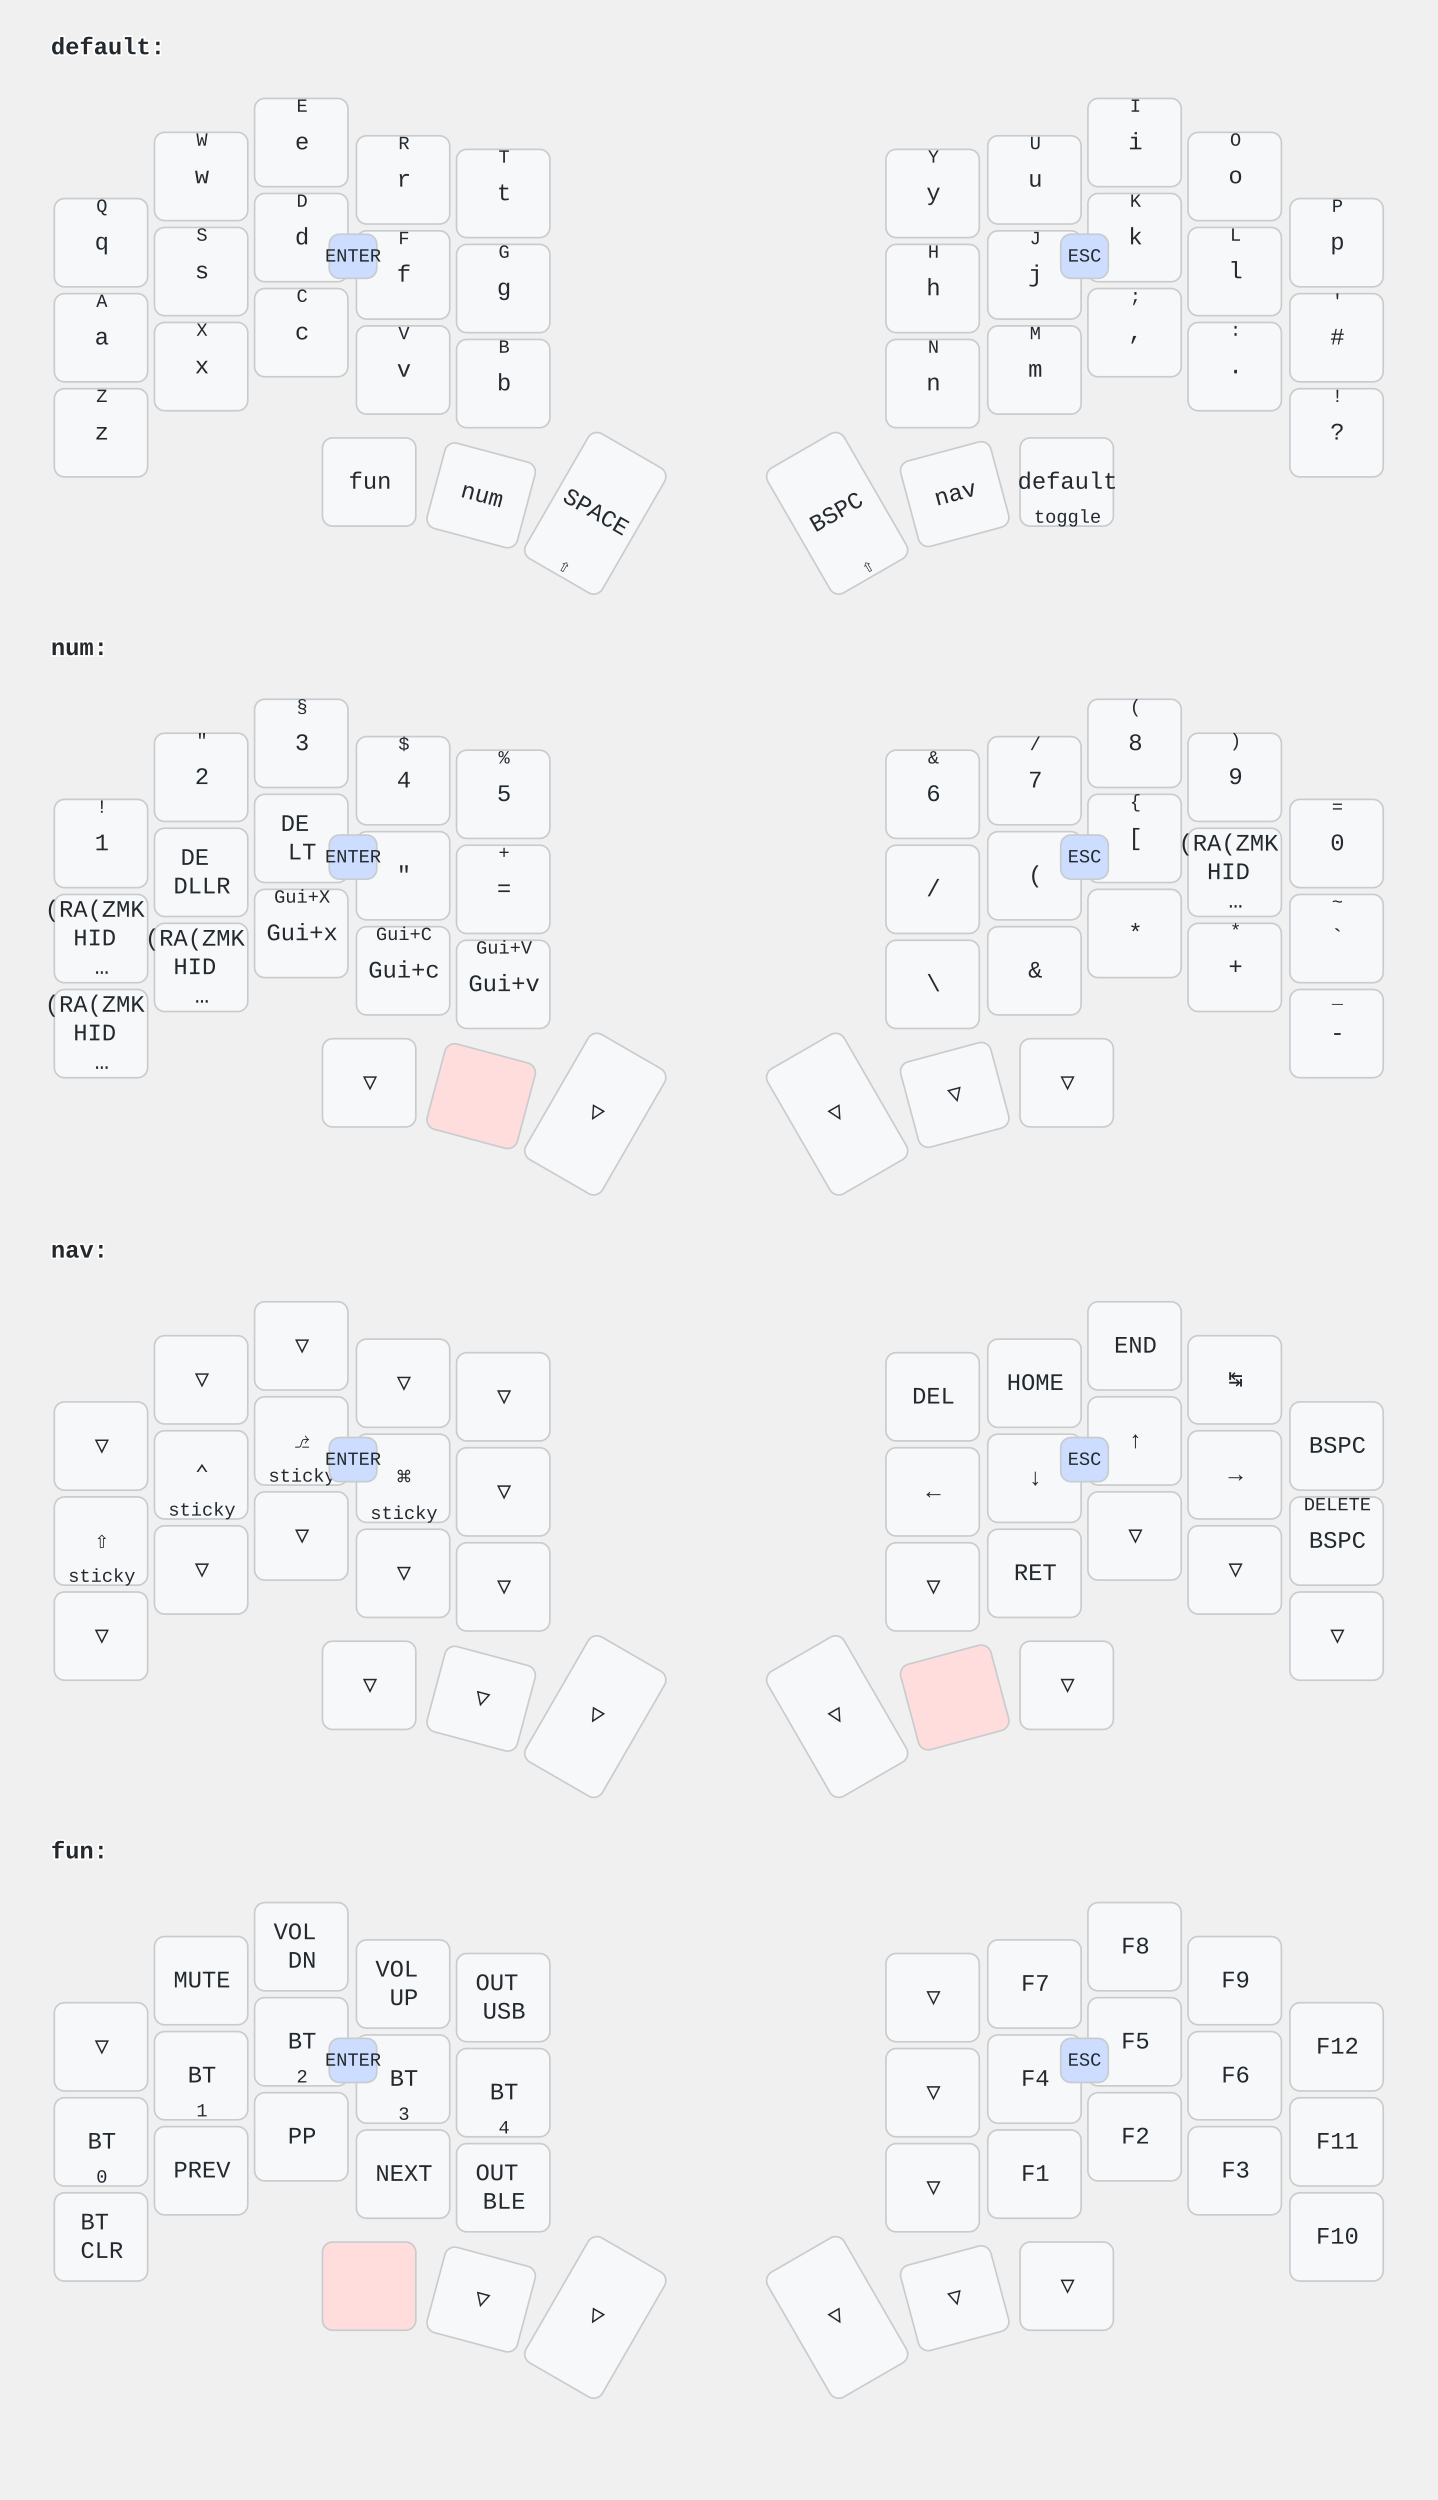
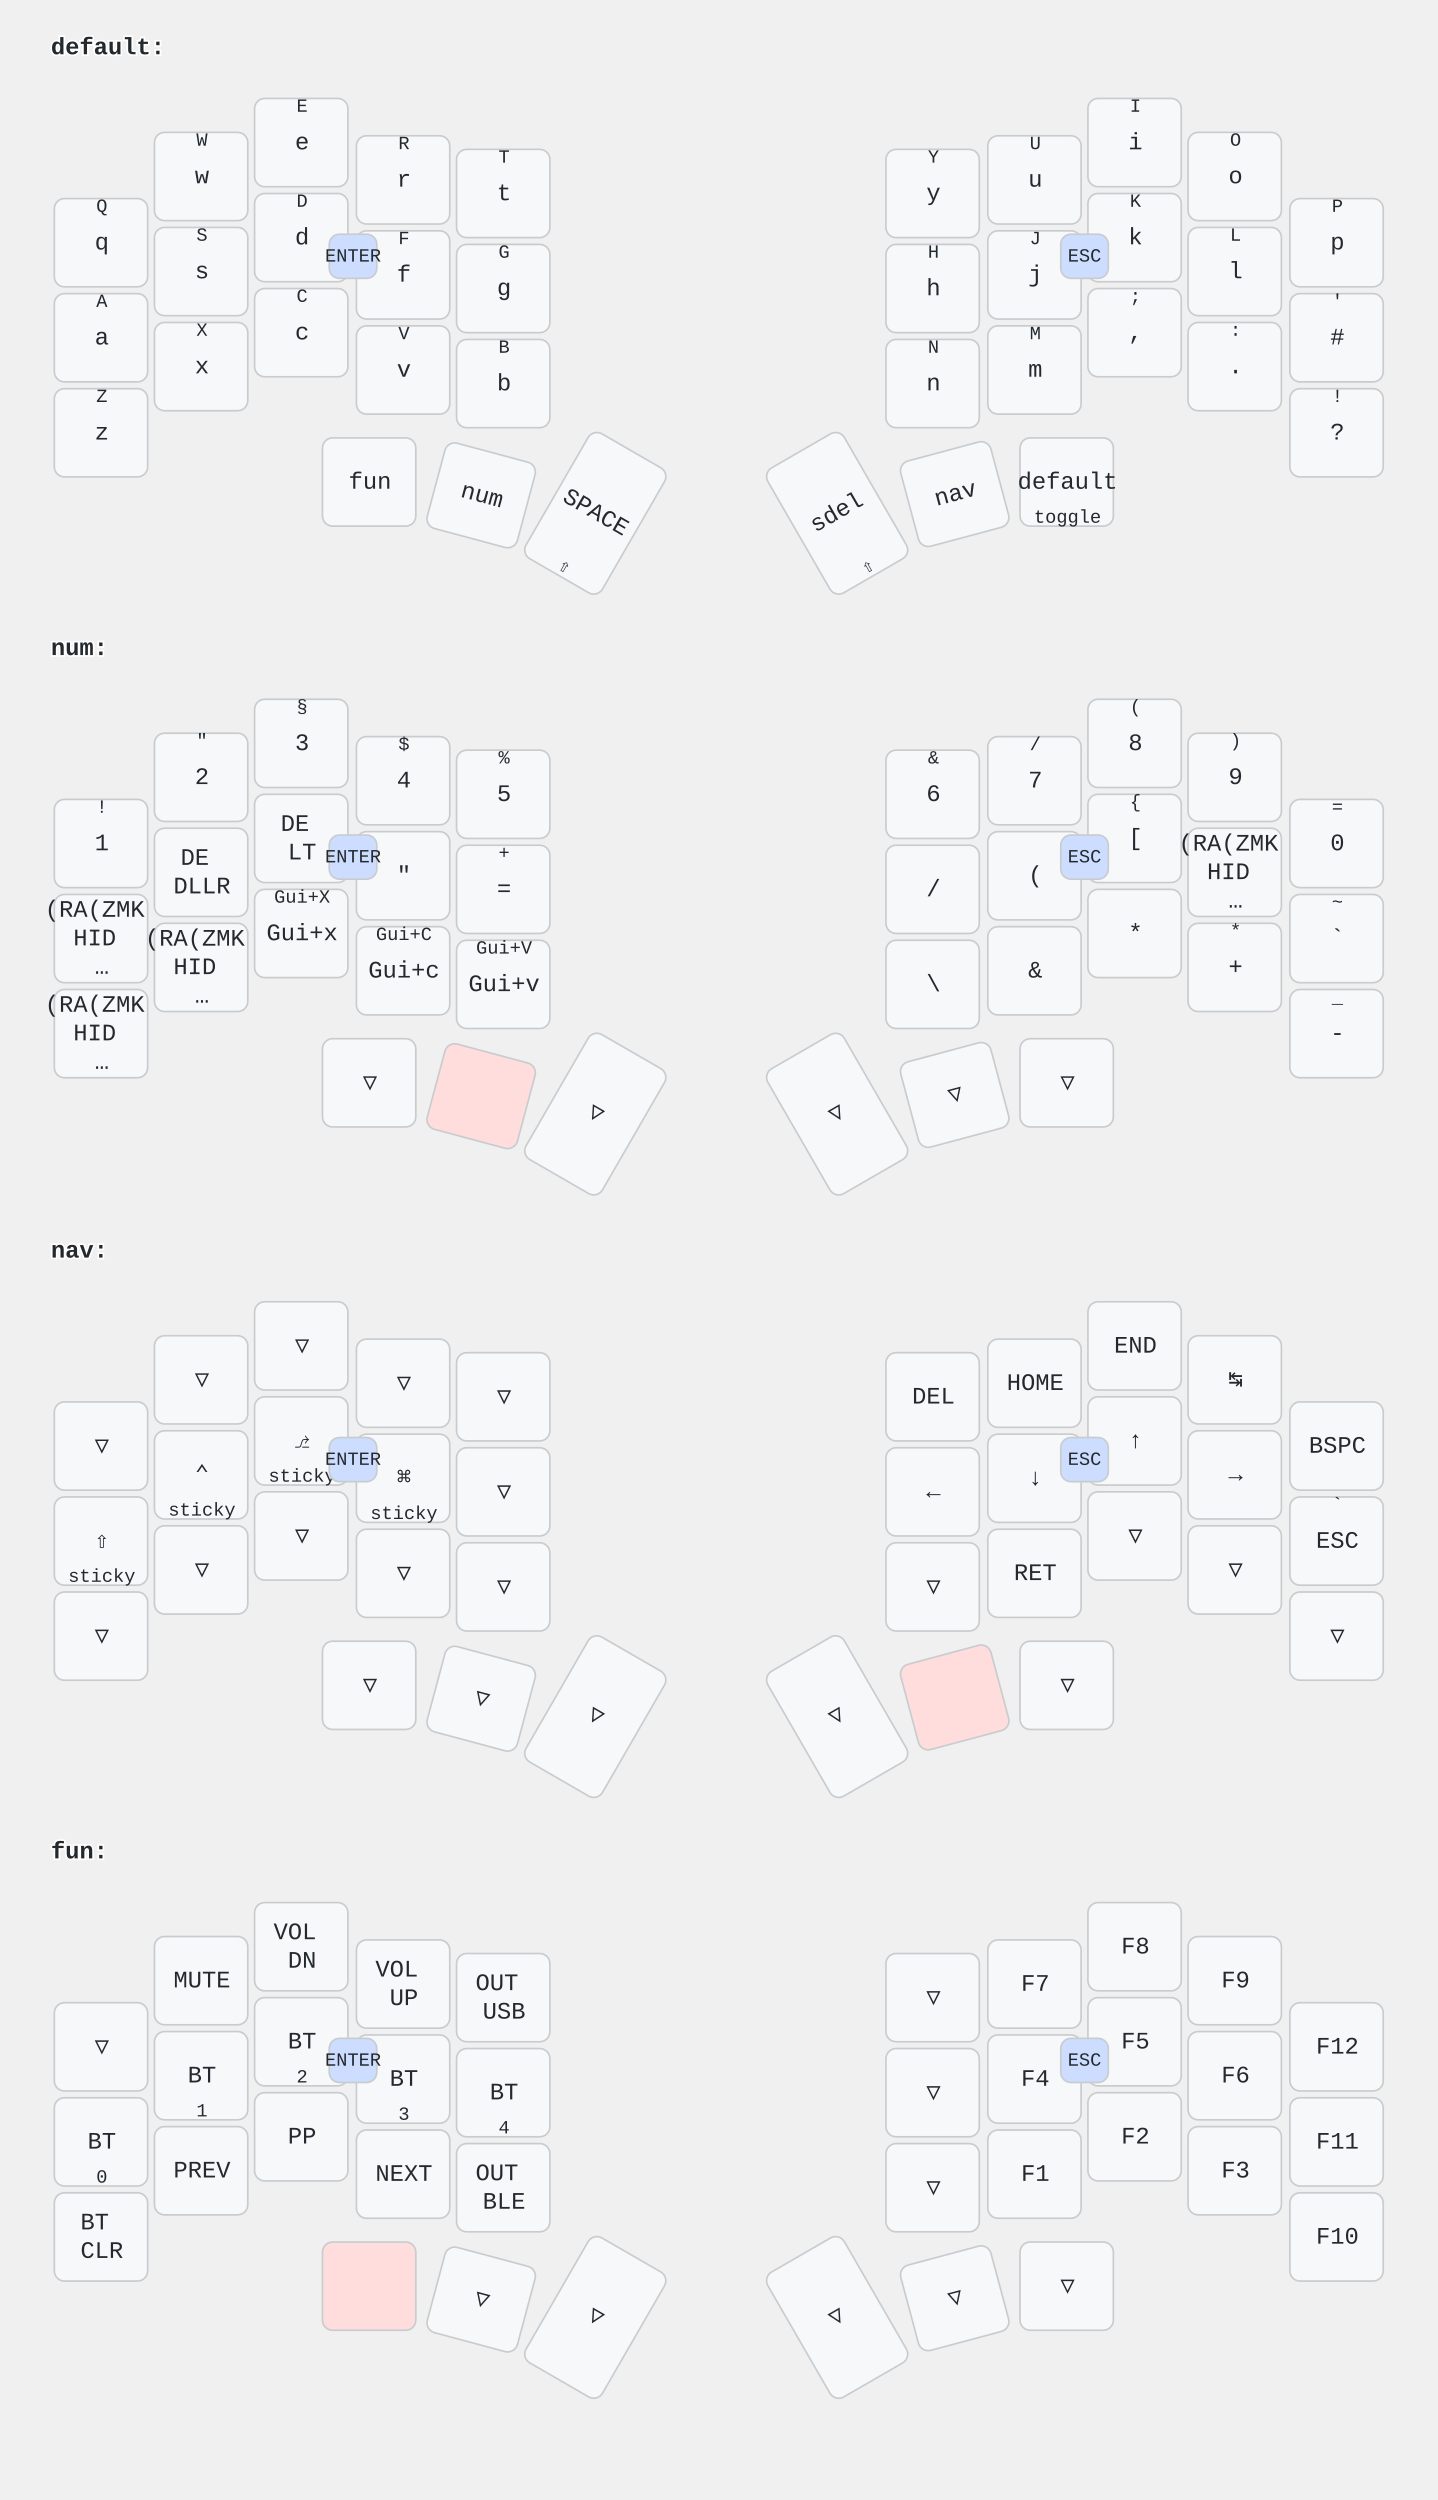
<svg xmlns="http://www.w3.org/2000/svg" width="847" height="1473" viewBox="0 0 847 1473" class="keymap">
  <style>/* font and background color specifications */
svg {
    font-family: SFMono-Regular,Consolas,Liberation Mono,Menlo,monospace;
    font-size: 14px;
    font-kerning: normal;
    text-rendering: optimizeLegibility;
    fill: #24292e;
}

/* default key styling */
rect {
    fill: #f6f8fa;
    stroke: #c9cccf;
    stroke-width: 1;
}

/* color accent for combo boxes */
rect.combo {
    fill: #cdf;
}

/* color accent for held keys */
rect.held, rect.combo.held {
    fill: #fdd;
}

/* color accent for ghost (optional) keys */
rect.ghost, rect.combo.ghost {
    fill: #ddd;
}

text {
    text-anchor: middle;
    dominant-baseline: middle;
}

/* styling for layer labels */
text.label {
    font-weight: bold;
    text-anchor: start;
    stroke: white;
    stroke-width: 2;
    paint-order: stroke;
}

/* styling for combo tap, and key hold/shifted label text */
text.combo, text.hold, text.shifted {
    font-size: 11px;
}

text.hold {
    text-anchor: middle;
    dominant-baseline: auto;
}

text.shifted {
    text-anchor: middle;
    dominant-baseline: hanging;
}

/* styling for hold/shifted label text in combo box */
text.combo.hold, text.combo.shifted {
    font-size: 8px;
}

/* styling for combo dendrons */
path {
    stroke-width: 1;
    stroke: gray;
    fill: none;
}
</style>
  <g transform="translate(30, 0)" class="layer-default">
    <text x="0" y="28" class="label" id="default">default:</text>
    <g transform="translate(0, 56)">
      <g transform="translate(30, 87)" class="key keypos-0">
        <rect rx="6" ry="6" x="-28" y="-26" width="55" height="52" class="key" />
        <text x="0" y="0" class="key tap">q</text>
        <text x="0" y="-24" class="key shifted">Q</text>
      </g>
      <g transform="translate(89, 48)" class="key keypos-1">
        <rect rx="6" ry="6" x="-28" y="-26" width="55" height="52" class="key" />
        <text x="0" y="0" class="key tap">w</text>
        <text x="0" y="-24" class="key shifted">W</text>
      </g>
      <g transform="translate(148, 28)" class="key keypos-2">
        <rect rx="6" ry="6" x="-28" y="-26" width="55" height="52" class="key" />
        <text x="0" y="0" class="key tap">e</text>
        <text x="0" y="-24" class="key shifted">E</text>
      </g>
      <g transform="translate(208, 50)" class="key keypos-3">
        <rect rx="6" ry="6" x="-28" y="-26" width="55" height="52" class="key" />
        <text x="0" y="0" class="key tap">r</text>
        <text x="0" y="-24" class="key shifted">R</text>
      </g>
      <g transform="translate(267, 58)" class="key keypos-4">
        <rect rx="6" ry="6" x="-28" y="-26" width="55" height="52" class="key" />
        <text x="0" y="0" class="key tap">t</text>
        <text x="0" y="-24" class="key shifted">T</text>
      </g>
      <g transform="translate(520, 58)" class="key keypos-5">
        <rect rx="6" ry="6" x="-28" y="-26" width="55" height="52" class="key" />
        <text x="0" y="0" class="key tap">y</text>
        <text x="0" y="-24" class="key shifted">Y</text>
      </g>
      <g transform="translate(580, 50)" class="key keypos-6">
        <rect rx="6" ry="6" x="-28" y="-26" width="55" height="52" class="key" />
        <text x="0" y="0" class="key tap">u</text>
        <text x="0" y="-24" class="key shifted">U</text>
      </g>
      <g transform="translate(639, 28)" class="key keypos-7">
        <rect rx="6" ry="6" x="-28" y="-26" width="55" height="52" class="key" />
        <text x="0" y="0" class="key tap">i</text>
        <text x="0" y="-24" class="key shifted">I</text>
      </g>
      <g transform="translate(698, 48)" class="key keypos-8">
        <rect rx="6" ry="6" x="-28" y="-26" width="55" height="52" class="key" />
        <text x="0" y="0" class="key tap">o</text>
        <text x="0" y="-24" class="key shifted">O</text>
      </g>
      <g transform="translate(758, 87)" class="key keypos-9">
        <rect rx="6" ry="6" x="-28" y="-26" width="55" height="52" class="key" />
        <text x="0" y="0" class="key tap">p</text>
        <text x="0" y="-24" class="key shifted">P</text>
      </g>
      <g transform="translate(30, 143)" class="key keypos-10">
        <rect rx="6" ry="6" x="-28" y="-26" width="55" height="52" class="key" />
        <text x="0" y="0" class="key tap">a</text>
        <text x="0" y="-24" class="key shifted">A</text>
      </g>
      <g transform="translate(89, 104)" class="key keypos-11">
        <rect rx="6" ry="6" x="-28" y="-26" width="55" height="52" class="key" />
        <text x="0" y="0" class="key tap">s</text>
        <text x="0" y="-24" class="key shifted">S</text>
      </g>
      <g transform="translate(148, 84)" class="key keypos-12">
        <rect rx="6" ry="6" x="-28" y="-26" width="55" height="52" class="key" />
        <text x="0" y="0" class="key tap">d</text>
        <text x="0" y="-24" class="key shifted">D</text>
      </g>
      <g transform="translate(208, 106)" class="key keypos-13">
        <rect rx="6" ry="6" x="-28" y="-26" width="55" height="52" class="key" />
        <text x="0" y="0" class="key tap">f</text>
        <text x="0" y="-24" class="key shifted">F</text>
      </g>
      <g transform="translate(267, 114)" class="key keypos-14">
        <rect rx="6" ry="6" x="-28" y="-26" width="55" height="52" class="key" />
        <text x="0" y="0" class="key tap">g</text>
        <text x="0" y="-24" class="key shifted">G</text>
      </g>
      <g transform="translate(520, 114)" class="key keypos-15">
        <rect rx="6" ry="6" x="-28" y="-26" width="55" height="52" class="key" />
        <text x="0" y="0" class="key tap">h</text>
        <text x="0" y="-24" class="key shifted">H</text>
      </g>
      <g transform="translate(580, 106)" class="key keypos-16">
        <rect rx="6" ry="6" x="-28" y="-26" width="55" height="52" class="key" />
        <text x="0" y="0" class="key tap">j</text>
        <text x="0" y="-24" class="key shifted">J</text>
      </g>
      <g transform="translate(639, 84)" class="key keypos-17">
        <rect rx="6" ry="6" x="-28" y="-26" width="55" height="52" class="key" />
        <text x="0" y="0" class="key tap">k</text>
        <text x="0" y="-24" class="key shifted">K</text>
      </g>
      <g transform="translate(698, 104)" class="key keypos-18">
        <rect rx="6" ry="6" x="-28" y="-26" width="55" height="52" class="key" />
        <text x="0" y="0" class="key tap">l</text>
        <text x="0" y="-24" class="key shifted">L</text>
      </g>
      <g transform="translate(758, 143)" class="key keypos-19">
        <rect rx="6" ry="6" x="-28" y="-26" width="55" height="52" class="key" />
        <text x="0" y="0" class="key tap">#</text>
        <text x="0" y="-24" class="key shifted">'</text>
      </g>
      <g transform="translate(30, 199)" class="key keypos-20">
        <rect rx="6" ry="6" x="-28" y="-26" width="55" height="52" class="key" />
        <text x="0" y="0" class="key tap">z</text>
        <text x="0" y="-24" class="key shifted">Z</text>
      </g>
      <g transform="translate(89, 160)" class="key keypos-21">
        <rect rx="6" ry="6" x="-28" y="-26" width="55" height="52" class="key" />
        <text x="0" y="0" class="key tap">x</text>
        <text x="0" y="-24" class="key shifted">X</text>
      </g>
      <g transform="translate(148, 140)" class="key keypos-22">
        <rect rx="6" ry="6" x="-28" y="-26" width="55" height="52" class="key" />
        <text x="0" y="0" class="key tap">c</text>
        <text x="0" y="-24" class="key shifted">C</text>
      </g>
      <g transform="translate(208, 162)" class="key keypos-23">
        <rect rx="6" ry="6" x="-28" y="-26" width="55" height="52" class="key" />
        <text x="0" y="0" class="key tap">v</text>
        <text x="0" y="-24" class="key shifted">V</text>
      </g>
      <g transform="translate(267, 170)" class="key keypos-24">
        <rect rx="6" ry="6" x="-28" y="-26" width="55" height="52" class="key" />
        <text x="0" y="0" class="key tap">b</text>
        <text x="0" y="-24" class="key shifted">B</text>
      </g>
      <g transform="translate(520, 170)" class="key keypos-25">
        <rect rx="6" ry="6" x="-28" y="-26" width="55" height="52" class="key" />
        <text x="0" y="0" class="key tap">n</text>
        <text x="0" y="-24" class="key shifted">N</text>
      </g>
      <g transform="translate(580, 162)" class="key keypos-26">
        <rect rx="6" ry="6" x="-28" y="-26" width="55" height="52" class="key" />
        <text x="0" y="0" class="key tap">m</text>
        <text x="0" y="-24" class="key shifted">M</text>
      </g>
      <g transform="translate(639, 140)" class="key keypos-27">
        <rect rx="6" ry="6" x="-28" y="-26" width="55" height="52" class="key" />
        <text x="0" y="0" class="key tap">,</text>
        <text x="0" y="-24" class="key shifted">;</text>
      </g>
      <g transform="translate(698, 160)" class="key keypos-28">
        <rect rx="6" ry="6" x="-28" y="-26" width="55" height="52" class="key" />
        <text x="0" y="0" class="key tap">.</text>
        <text x="0" y="-24" class="key shifted">:</text>
      </g>
      <g transform="translate(758, 199)" class="key keypos-29">
        <rect rx="6" ry="6" x="-28" y="-26" width="55" height="52" class="key" />
        <text x="0" y="0" class="key tap">?</text>
        <text x="0" y="-24" class="key shifted">!</text>
      </g>
      <g transform="translate(188, 228)" class="key keypos-30">
        <rect rx="6" ry="6" x="-28" y="-26" width="55" height="52" class="key" />
        <a href="#fun">
          <text x="0" y="0" class="key tap layer-activator">fun</text>
        </a>
      </g>
      <g transform="translate(254, 236) rotate(15.0)" class="key keypos-31">
        <rect rx="6" ry="6" x="-28" y="-26" width="55" height="52" class="key" />
        <a href="#num">
          <text x="0" y="0" class="key tap layer-activator">num</text>
        </a>
      </g>
      <g transform="translate(321, 246) rotate(30.0)" class="key keypos-32">
        <rect rx="6" ry="6" x="-26" y="-42" width="52" height="85" class="key" />
        <text x="0" y="0" class="key tap">SPACE</text>
        <text x="0" y="40" class="key hold">⇧</text>
      </g>
      <g transform="translate(463, 246) rotate(-30.0)" class="key keypos-33">
        <rect rx="6" ry="6" x="-26" y="-42" width="52" height="85" class="key" />
-         <text x="0" y="0" class="key tap">BSPC</text>
+         <text x="0" y="0" class="key tap">sdel</text>
        <text x="0" y="40" class="key hold">⇧</text>
      </g>
      <g transform="translate(533, 235) rotate(-15.0)" class="key keypos-34">
        <rect rx="6" ry="6" x="-28" y="-26" width="55" height="52" class="key" />
        <a href="#nav">
          <text x="0" y="0" class="key tap layer-activator">nav</text>
        </a>
      </g>
      <g transform="translate(599, 228)" class="key keypos-35">
        <rect rx="6" ry="6" x="-28" y="-26" width="55" height="52" class="key" />
        <a href="#default">
          <text x="0" y="0" class="key tap layer-activator">default</text>
        </a>
        <text x="0" y="24" class="key hold">toggle</text>
      </g>
      <g class="combo combopos-0">
        <rect rx="6" ry="6" x="595" y="82" width="28" height="26" class="combo" />
        <text x="609" y="95" class="combo tap">ESC</text>
      </g>
      <g class="combo combopos-1">
        <rect rx="6" ry="6" x="164" y="82" width="28" height="26" class="combo" />
        <text x="178" y="95" class="combo tap">ENTER</text>
      </g>
    </g>
  </g>
  <g transform="translate(30, 354)" class="layer-num">
    <text x="0" y="28" class="label" id="num">num:</text>
    <g transform="translate(0, 56)">
      <g transform="translate(30, 87)" class="key keypos-0">
        <rect rx="6" ry="6" x="-28" y="-26" width="55" height="52" class="key" />
        <text x="0" y="0" class="key tap">1</text>
        <text x="0" y="-24" class="key shifted">!</text>
      </g>
      <g transform="translate(89, 48)" class="key keypos-1">
        <rect rx="6" ry="6" x="-28" y="-26" width="55" height="52" class="key" />
        <text x="0" y="0" class="key tap">2</text>
        <text x="0" y="-24" class="key shifted">"</text>
      </g>
      <g transform="translate(148, 28)" class="key keypos-2">
        <rect rx="6" ry="6" x="-28" y="-26" width="55" height="52" class="key" />
        <text x="0" y="0" class="key tap">3</text>
        <text x="0" y="-24" class="key shifted">§</text>
      </g>
      <g transform="translate(208, 50)" class="key keypos-3">
        <rect rx="6" ry="6" x="-28" y="-26" width="55" height="52" class="key" />
        <text x="0" y="0" class="key tap">4</text>
        <text x="0" y="-24" class="key shifted">$</text>
      </g>
      <g transform="translate(267, 58)" class="key keypos-4">
        <rect rx="6" ry="6" x="-28" y="-26" width="55" height="52" class="key" />
        <text x="0" y="0" class="key tap">5</text>
        <text x="0" y="-24" class="key shifted">%</text>
      </g>
      <g transform="translate(520, 58)" class="key keypos-5">
        <rect rx="6" ry="6" x="-28" y="-26" width="55" height="52" class="key" />
        <text x="0" y="0" class="key tap">6</text>
        <text x="0" y="-24" class="key shifted">&amp;</text>
      </g>
      <g transform="translate(580, 50)" class="key keypos-6">
        <rect rx="6" ry="6" x="-28" y="-26" width="55" height="52" class="key" />
        <text x="0" y="0" class="key tap">7</text>
        <text x="0" y="-24" class="key shifted">/</text>
      </g>
      <g transform="translate(639, 28)" class="key keypos-7">
        <rect rx="6" ry="6" x="-28" y="-26" width="55" height="52" class="key" />
        <text x="0" y="0" class="key tap">8</text>
        <text x="0" y="-24" class="key shifted">(</text>
      </g>
      <g transform="translate(698, 48)" class="key keypos-8">
        <rect rx="6" ry="6" x="-28" y="-26" width="55" height="52" class="key" />
        <text x="0" y="0" class="key tap">9</text>
        <text x="0" y="-24" class="key shifted">)</text>
      </g>
      <g transform="translate(758, 87)" class="key keypos-9">
        <rect rx="6" ry="6" x="-28" y="-26" width="55" height="52" class="key" />
        <text x="0" y="0" class="key tap">0</text>
        <text x="0" y="-24" class="key shifted">=</text>
      </g>
      <g transform="translate(30, 143)" class="key keypos-10">
        <rect rx="6" ry="6" x="-28" y="-26" width="55" height="52" class="key" />
        <text x="0" y="0" class="key tap">
          <tspan x="0" dy="-1.2em">(RA(ZMK</tspan>
          <tspan x="0" dy="1.2em">HID</tspan>
          <tspan x="0" dy="1.2em">…</tspan>
        </text>
      </g>
      <g transform="translate(89, 104)" class="key keypos-11">
        <rect rx="6" ry="6" x="-28" y="-26" width="55" height="52" class="key" />
        <text x="0" y="0" class="key tap">
          <tspan x="0" dy="-0.6em">DE</tspan>
          <tspan x="0" dy="1.2em">DLLR</tspan>
        </text>
      </g>
      <g transform="translate(148, 84)" class="key keypos-12">
        <rect rx="6" ry="6" x="-28" y="-26" width="55" height="52" class="key" />
        <text x="0" y="0" class="key tap">
          <tspan x="0" dy="-0.6em">DE</tspan>
          <tspan x="0" dy="1.2em">LT</tspan>
        </text>
      </g>
      <g transform="translate(208, 106)" class="key keypos-13">
        <rect rx="6" ry="6" x="-28" y="-26" width="55" height="52" class="key" />
        <text x="0" y="0" class="key tap">"</text>
      </g>
      <g transform="translate(267, 114)" class="key keypos-14">
        <rect rx="6" ry="6" x="-28" y="-26" width="55" height="52" class="key" />
        <text x="0" y="0" class="key tap">=</text>
        <text x="0" y="-24" class="key shifted">+</text>
      </g>
      <g transform="translate(520, 114)" class="key keypos-15">
        <rect rx="6" ry="6" x="-28" y="-26" width="55" height="52" class="key" />
        <text x="0" y="0" class="key tap">/</text>
      </g>
      <g transform="translate(580, 106)" class="key keypos-16">
        <rect rx="6" ry="6" x="-28" y="-26" width="55" height="52" class="key" />
        <text x="0" y="0" class="key tap">(</text>
      </g>
      <g transform="translate(639, 84)" class="key keypos-17">
        <rect rx="6" ry="6" x="-28" y="-26" width="55" height="52" class="key" />
        <text x="0" y="0" class="key tap">[</text>
        <text x="0" y="-24" class="key shifted">{</text>
      </g>
      <g transform="translate(698, 104)" class="key keypos-18">
        <rect rx="6" ry="6" x="-28" y="-26" width="55" height="52" class="key" />
        <text x="0" y="0" class="key tap">
          <tspan x="0" dy="-1.2em">(RA(ZMK</tspan>
          <tspan x="0" dy="1.2em">HID</tspan>
          <tspan x="0" dy="1.2em">…</tspan>
        </text>
      </g>
      <g transform="translate(758, 143)" class="key keypos-19">
        <rect rx="6" ry="6" x="-28" y="-26" width="55" height="52" class="key" />
        <text x="0" y="0" class="key tap">`</text>
        <text x="0" y="-24" class="key shifted">~</text>
      </g>
      <g transform="translate(30, 199)" class="key keypos-20">
        <rect rx="6" ry="6" x="-28" y="-26" width="55" height="52" class="key" />
        <text x="0" y="0" class="key tap">
          <tspan x="0" dy="-1.2em">(RA(ZMK</tspan>
          <tspan x="0" dy="1.2em">HID</tspan>
          <tspan x="0" dy="1.2em">…</tspan>
        </text>
      </g>
      <g transform="translate(89, 160)" class="key keypos-21">
        <rect rx="6" ry="6" x="-28" y="-26" width="55" height="52" class="key" />
        <text x="0" y="0" class="key tap">
          <tspan x="0" dy="-1.2em">(RA(ZMK</tspan>
          <tspan x="0" dy="1.2em">HID</tspan>
          <tspan x="0" dy="1.2em">…</tspan>
        </text>
      </g>
      <g transform="translate(148, 140)" class="key keypos-22">
        <rect rx="6" ry="6" x="-28" y="-26" width="55" height="52" class="key" />
        <text x="0" y="0" class="key tap">Gui+x</text>
        <text x="0" y="-24" class="key shifted">Gui+X</text>
      </g>
      <g transform="translate(208, 162)" class="key keypos-23">
        <rect rx="6" ry="6" x="-28" y="-26" width="55" height="52" class="key" />
        <text x="0" y="0" class="key tap">Gui+c</text>
        <text x="0" y="-24" class="key shifted">Gui+C</text>
      </g>
      <g transform="translate(267, 170)" class="key keypos-24">
        <rect rx="6" ry="6" x="-28" y="-26" width="55" height="52" class="key" />
        <text x="0" y="0" class="key tap">Gui+v</text>
        <text x="0" y="-24" class="key shifted">Gui+V</text>
      </g>
      <g transform="translate(520, 170)" class="key keypos-25">
        <rect rx="6" ry="6" x="-28" y="-26" width="55" height="52" class="key" />
        <text x="0" y="0" class="key tap">\</text>
      </g>
      <g transform="translate(580, 162)" class="key keypos-26">
        <rect rx="6" ry="6" x="-28" y="-26" width="55" height="52" class="key" />
        <text x="0" y="0" class="key tap">&amp;</text>
      </g>
      <g transform="translate(639, 140)" class="key keypos-27">
        <rect rx="6" ry="6" x="-28" y="-26" width="55" height="52" class="key" />
        <text x="0" y="0" class="key tap">*</text>
      </g>
      <g transform="translate(698, 160)" class="key keypos-28">
        <rect rx="6" ry="6" x="-28" y="-26" width="55" height="52" class="key" />
        <text x="0" y="0" class="key tap">+</text>
        <text x="0" y="-24" class="key shifted">*</text>
      </g>
      <g transform="translate(758, 199)" class="key keypos-29">
        <rect rx="6" ry="6" x="-28" y="-26" width="55" height="52" class="key" />
        <text x="0" y="0" class="key tap">-</text>
        <text x="0" y="-24" class="key shifted">_</text>
      </g>
      <g transform="translate(188, 228)" class="key trans keypos-30">
        <rect rx="6" ry="6" x="-28" y="-26" width="55" height="52" class="key trans" />
        <text x="0" y="0" class="key trans tap">▽</text>
      </g>
      <g transform="translate(254, 236) rotate(15.0)" class="key held keypos-31">
        <rect rx="6" ry="6" x="-28" y="-26" width="55" height="52" class="key held" />
      </g>
      <g transform="translate(321, 246) rotate(30.0)" class="key trans keypos-32">
        <rect rx="6" ry="6" x="-26" y="-42" width="52" height="85" class="key trans" />
        <text x="0" y="0" class="key trans tap">▽</text>
      </g>
      <g transform="translate(463, 246) rotate(-30.0)" class="key trans keypos-33">
        <rect rx="6" ry="6" x="-26" y="-42" width="52" height="85" class="key trans" />
        <text x="0" y="0" class="key trans tap">▽</text>
      </g>
      <g transform="translate(533, 235) rotate(-15.0)" class="key trans keypos-34">
        <rect rx="6" ry="6" x="-28" y="-26" width="55" height="52" class="key trans" />
        <text x="0" y="0" class="key trans tap">▽</text>
      </g>
      <g transform="translate(599, 228)" class="key trans keypos-35">
        <rect rx="6" ry="6" x="-28" y="-26" width="55" height="52" class="key trans" />
        <text x="0" y="0" class="key trans tap">▽</text>
      </g>
      <g class="combo combopos-0">
        <rect rx="6" ry="6" x="595" y="82" width="28" height="26" class="combo" />
        <text x="609" y="95" class="combo tap">ESC</text>
      </g>
      <g class="combo combopos-1">
        <rect rx="6" ry="6" x="164" y="82" width="28" height="26" class="combo" />
        <text x="178" y="95" class="combo tap">ENTER</text>
      </g>
    </g>
  </g>
  <g transform="translate(30, 709)" class="layer-nav">
    <text x="0" y="28" class="label" id="nav">nav:</text>
    <g transform="translate(0, 56)">
      <g transform="translate(30, 87)" class="key trans keypos-0">
        <rect rx="6" ry="6" x="-28" y="-26" width="55" height="52" class="key trans" />
        <text x="0" y="0" class="key trans tap">▽</text>
      </g>
      <g transform="translate(89, 48)" class="key trans keypos-1">
        <rect rx="6" ry="6" x="-28" y="-26" width="55" height="52" class="key trans" />
        <text x="0" y="0" class="key trans tap">▽</text>
      </g>
      <g transform="translate(148, 28)" class="key trans keypos-2">
        <rect rx="6" ry="6" x="-28" y="-26" width="55" height="52" class="key trans" />
        <text x="0" y="0" class="key trans tap">▽</text>
      </g>
      <g transform="translate(208, 50)" class="key trans keypos-3">
        <rect rx="6" ry="6" x="-28" y="-26" width="55" height="52" class="key trans" />
        <text x="0" y="0" class="key trans tap">▽</text>
      </g>
      <g transform="translate(267, 58)" class="key trans keypos-4">
        <rect rx="6" ry="6" x="-28" y="-26" width="55" height="52" class="key trans" />
        <text x="0" y="0" class="key trans tap">▽</text>
      </g>
      <g transform="translate(520, 58)" class="key keypos-5">
        <rect rx="6" ry="6" x="-28" y="-26" width="55" height="52" class="key" />
        <text x="0" y="0" class="key tap">DEL</text>
      </g>
      <g transform="translate(580, 50)" class="key keypos-6">
        <rect rx="6" ry="6" x="-28" y="-26" width="55" height="52" class="key" />
        <text x="0" y="0" class="key tap">HOME</text>
      </g>
      <g transform="translate(639, 28)" class="key keypos-7">
        <rect rx="6" ry="6" x="-28" y="-26" width="55" height="52" class="key" />
        <text x="0" y="0" class="key tap">END</text>
      </g>
      <g transform="translate(698, 48)" class="key keypos-8">
        <rect rx="6" ry="6" x="-28" y="-26" width="55" height="52" class="key" />
        <text x="0" y="0" class="key tap">↹</text>
      </g>
      <g transform="translate(758, 87)" class="key keypos-9">
        <rect rx="6" ry="6" x="-28" y="-26" width="55" height="52" class="key" />
        <text x="0" y="0" class="key tap">BSPC</text>
      </g>
      <g transform="translate(30, 143)" class="key keypos-10">
        <rect rx="6" ry="6" x="-28" y="-26" width="55" height="52" class="key" />
        <text x="0" y="0" class="key tap">⇧</text>
        <text x="0" y="24" class="key hold">sticky</text>
      </g>
      <g transform="translate(89, 104)" class="key keypos-11">
        <rect rx="6" ry="6" x="-28" y="-26" width="55" height="52" class="key" />
        <text x="0" y="0" class="key tap">⌃</text>
        <text x="0" y="24" class="key hold">sticky</text>
      </g>
      <g transform="translate(148, 84)" class="key keypos-12">
        <rect rx="6" ry="6" x="-28" y="-26" width="55" height="52" class="key" />
        <text x="0" y="0" class="key tap">⎇</text>
        <text x="0" y="24" class="key hold">sticky</text>
      </g>
      <g transform="translate(208, 106)" class="key keypos-13">
        <rect rx="6" ry="6" x="-28" y="-26" width="55" height="52" class="key" />
        <text x="0" y="0" class="key tap">⌘</text>
        <text x="0" y="24" class="key hold">sticky</text>
      </g>
      <g transform="translate(267, 114)" class="key trans keypos-14">
        <rect rx="6" ry="6" x="-28" y="-26" width="55" height="52" class="key trans" />
        <text x="0" y="0" class="key trans tap">▽</text>
      </g>
      <g transform="translate(520, 114)" class="key keypos-15">
        <rect rx="6" ry="6" x="-28" y="-26" width="55" height="52" class="key" />
        <text x="0" y="0" class="key tap">←</text>
      </g>
      <g transform="translate(580, 106)" class="key keypos-16">
        <rect rx="6" ry="6" x="-28" y="-26" width="55" height="52" class="key" />
        <text x="0" y="0" class="key tap">↓</text>
      </g>
      <g transform="translate(639, 84)" class="key keypos-17">
        <rect rx="6" ry="6" x="-28" y="-26" width="55" height="52" class="key" />
        <text x="0" y="0" class="key tap">↑</text>
      </g>
      <g transform="translate(698, 104)" class="key keypos-18">
        <rect rx="6" ry="6" x="-28" y="-26" width="55" height="52" class="key" />
        <text x="0" y="0" class="key tap">→</text>
      </g>
      <g transform="translate(758, 143)" class="key keypos-19">
        <rect rx="6" ry="6" x="-28" y="-26" width="55" height="52" class="key" />
-         <text x="0" y="0" class="key tap">BSPC</text>
-         <text x="0" y="-24" class="key shifted">DELETE</text>
+         <text x="0" y="0" class="key tap">ESC</text>
+         <text x="0" y="-24" class="key shifted">`</text>
      </g>
      <g transform="translate(30, 199)" class="key trans keypos-20">
        <rect rx="6" ry="6" x="-28" y="-26" width="55" height="52" class="key trans" />
        <text x="0" y="0" class="key trans tap">▽</text>
      </g>
      <g transform="translate(89, 160)" class="key trans keypos-21">
        <rect rx="6" ry="6" x="-28" y="-26" width="55" height="52" class="key trans" />
        <text x="0" y="0" class="key trans tap">▽</text>
      </g>
      <g transform="translate(148, 140)" class="key trans keypos-22">
        <rect rx="6" ry="6" x="-28" y="-26" width="55" height="52" class="key trans" />
        <text x="0" y="0" class="key trans tap">▽</text>
      </g>
      <g transform="translate(208, 162)" class="key trans keypos-23">
        <rect rx="6" ry="6" x="-28" y="-26" width="55" height="52" class="key trans" />
        <text x="0" y="0" class="key trans tap">▽</text>
      </g>
      <g transform="translate(267, 170)" class="key trans keypos-24">
        <rect rx="6" ry="6" x="-28" y="-26" width="55" height="52" class="key trans" />
        <text x="0" y="0" class="key trans tap">▽</text>
      </g>
      <g transform="translate(520, 170)" class="key trans keypos-25">
        <rect rx="6" ry="6" x="-28" y="-26" width="55" height="52" class="key trans" />
        <text x="0" y="0" class="key trans tap">▽</text>
      </g>
      <g transform="translate(580, 162)" class="key keypos-26">
        <rect rx="6" ry="6" x="-28" y="-26" width="55" height="52" class="key" />
        <text x="0" y="0" class="key tap">RET</text>
      </g>
      <g transform="translate(639, 140)" class="key trans keypos-27">
        <rect rx="6" ry="6" x="-28" y="-26" width="55" height="52" class="key trans" />
        <text x="0" y="0" class="key trans tap">▽</text>
      </g>
      <g transform="translate(698, 160)" class="key trans keypos-28">
        <rect rx="6" ry="6" x="-28" y="-26" width="55" height="52" class="key trans" />
        <text x="0" y="0" class="key trans tap">▽</text>
      </g>
      <g transform="translate(758, 199)" class="key trans keypos-29">
        <rect rx="6" ry="6" x="-28" y="-26" width="55" height="52" class="key trans" />
        <text x="0" y="0" class="key trans tap">▽</text>
      </g>
      <g transform="translate(188, 228)" class="key trans keypos-30">
        <rect rx="6" ry="6" x="-28" y="-26" width="55" height="52" class="key trans" />
        <text x="0" y="0" class="key trans tap">▽</text>
      </g>
      <g transform="translate(254, 236) rotate(15.0)" class="key trans keypos-31">
        <rect rx="6" ry="6" x="-28" y="-26" width="55" height="52" class="key trans" />
        <text x="0" y="0" class="key trans tap">▽</text>
      </g>
      <g transform="translate(321, 246) rotate(30.0)" class="key trans keypos-32">
        <rect rx="6" ry="6" x="-26" y="-42" width="52" height="85" class="key trans" />
        <text x="0" y="0" class="key trans tap">▽</text>
      </g>
      <g transform="translate(463, 246) rotate(-30.0)" class="key trans keypos-33">
        <rect rx="6" ry="6" x="-26" y="-42" width="52" height="85" class="key trans" />
        <text x="0" y="0" class="key trans tap">▽</text>
      </g>
      <g transform="translate(533, 235) rotate(-15.0)" class="key held keypos-34">
        <rect rx="6" ry="6" x="-28" y="-26" width="55" height="52" class="key held" />
      </g>
      <g transform="translate(599, 228)" class="key trans keypos-35">
        <rect rx="6" ry="6" x="-28" y="-26" width="55" height="52" class="key trans" />
        <text x="0" y="0" class="key trans tap">▽</text>
      </g>
      <g class="combo combopos-0">
        <rect rx="6" ry="6" x="595" y="82" width="28" height="26" class="combo" />
        <text x="609" y="95" class="combo tap">ESC</text>
      </g>
      <g class="combo combopos-1">
        <rect rx="6" ry="6" x="164" y="82" width="28" height="26" class="combo" />
        <text x="178" y="95" class="combo tap">ENTER</text>
      </g>
    </g>
  </g>
  <g transform="translate(30, 1063)" class="layer-fun">
    <text x="0" y="28" class="label" id="fun">fun:</text>
    <g transform="translate(0, 56)">
      <g transform="translate(30, 87)" class="key trans keypos-0">
        <rect rx="6" ry="6" x="-28" y="-26" width="55" height="52" class="key trans" />
        <text x="0" y="0" class="key trans tap">▽</text>
      </g>
      <g transform="translate(89, 48)" class="key keypos-1">
        <rect rx="6" ry="6" x="-28" y="-26" width="55" height="52" class="key" />
        <text x="0" y="0" class="key tap">MUTE</text>
      </g>
      <g transform="translate(148, 28)" class="key keypos-2">
        <rect rx="6" ry="6" x="-28" y="-26" width="55" height="52" class="key" />
        <text x="0" y="0" class="key tap">
          <tspan x="0" dy="-0.6em">VOL</tspan>
          <tspan x="0" dy="1.2em">DN</tspan>
        </text>
      </g>
      <g transform="translate(208, 50)" class="key keypos-3">
        <rect rx="6" ry="6" x="-28" y="-26" width="55" height="52" class="key" />
        <text x="0" y="0" class="key tap">
          <tspan x="0" dy="-0.6em">VOL</tspan>
          <tspan x="0" dy="1.2em">UP</tspan>
        </text>
      </g>
      <g transform="translate(267, 58)" class="key keypos-4">
        <rect rx="6" ry="6" x="-28" y="-26" width="55" height="52" class="key" />
        <text x="0" y="0" class="key tap">
          <tspan x="0" dy="-0.6em">OUT</tspan>
          <tspan x="0" dy="1.2em">USB</tspan>
        </text>
      </g>
      <g transform="translate(520, 58)" class="key trans keypos-5">
        <rect rx="6" ry="6" x="-28" y="-26" width="55" height="52" class="key trans" />
        <text x="0" y="0" class="key trans tap">▽</text>
      </g>
      <g transform="translate(580, 50)" class="key keypos-6">
        <rect rx="6" ry="6" x="-28" y="-26" width="55" height="52" class="key" />
        <text x="0" y="0" class="key tap">F7</text>
      </g>
      <g transform="translate(639, 28)" class="key keypos-7">
        <rect rx="6" ry="6" x="-28" y="-26" width="55" height="52" class="key" />
        <text x="0" y="0" class="key tap">F8</text>
      </g>
      <g transform="translate(698, 48)" class="key keypos-8">
        <rect rx="6" ry="6" x="-28" y="-26" width="55" height="52" class="key" />
        <text x="0" y="0" class="key tap">F9</text>
      </g>
      <g transform="translate(758, 87)" class="key keypos-9">
        <rect rx="6" ry="6" x="-28" y="-26" width="55" height="52" class="key" />
        <text x="0" y="0" class="key tap">F12</text>
      </g>
      <g transform="translate(30, 143)" class="key keypos-10">
        <rect rx="6" ry="6" x="-28" y="-26" width="55" height="52" class="key" />
        <text x="0" y="0" class="key tap">BT</text>
        <text x="0" y="24" class="key hold">0</text>
      </g>
      <g transform="translate(89, 104)" class="key keypos-11">
        <rect rx="6" ry="6" x="-28" y="-26" width="55" height="52" class="key" />
        <text x="0" y="0" class="key tap">BT</text>
        <text x="0" y="24" class="key hold">1</text>
      </g>
      <g transform="translate(148, 84)" class="key keypos-12">
        <rect rx="6" ry="6" x="-28" y="-26" width="55" height="52" class="key" />
        <text x="0" y="0" class="key tap">BT</text>
        <text x="0" y="24" class="key hold">2</text>
      </g>
      <g transform="translate(208, 106)" class="key keypos-13">
        <rect rx="6" ry="6" x="-28" y="-26" width="55" height="52" class="key" />
        <text x="0" y="0" class="key tap">BT</text>
        <text x="0" y="24" class="key hold">3</text>
      </g>
      <g transform="translate(267, 114)" class="key keypos-14">
        <rect rx="6" ry="6" x="-28" y="-26" width="55" height="52" class="key" />
        <text x="0" y="0" class="key tap">BT</text>
        <text x="0" y="24" class="key hold">4</text>
      </g>
      <g transform="translate(520, 114)" class="key trans keypos-15">
        <rect rx="6" ry="6" x="-28" y="-26" width="55" height="52" class="key trans" />
        <text x="0" y="0" class="key trans tap">▽</text>
      </g>
      <g transform="translate(580, 106)" class="key keypos-16">
        <rect rx="6" ry="6" x="-28" y="-26" width="55" height="52" class="key" />
        <text x="0" y="0" class="key tap">F4</text>
      </g>
      <g transform="translate(639, 84)" class="key keypos-17">
        <rect rx="6" ry="6" x="-28" y="-26" width="55" height="52" class="key" />
        <text x="0" y="0" class="key tap">F5</text>
      </g>
      <g transform="translate(698, 104)" class="key keypos-18">
        <rect rx="6" ry="6" x="-28" y="-26" width="55" height="52" class="key" />
        <text x="0" y="0" class="key tap">F6</text>
      </g>
      <g transform="translate(758, 143)" class="key keypos-19">
        <rect rx="6" ry="6" x="-28" y="-26" width="55" height="52" class="key" />
        <text x="0" y="0" class="key tap">F11</text>
      </g>
      <g transform="translate(30, 199)" class="key keypos-20">
        <rect rx="6" ry="6" x="-28" y="-26" width="55" height="52" class="key" />
        <text x="0" y="0" class="key tap">
          <tspan x="0" dy="-0.6em">BT</tspan>
          <tspan x="0" dy="1.2em">CLR</tspan>
        </text>
      </g>
      <g transform="translate(89, 160)" class="key keypos-21">
        <rect rx="6" ry="6" x="-28" y="-26" width="55" height="52" class="key" />
        <text x="0" y="0" class="key tap">PREV</text>
      </g>
      <g transform="translate(148, 140)" class="key keypos-22">
        <rect rx="6" ry="6" x="-28" y="-26" width="55" height="52" class="key" />
        <text x="0" y="0" class="key tap">PP</text>
      </g>
      <g transform="translate(208, 162)" class="key keypos-23">
        <rect rx="6" ry="6" x="-28" y="-26" width="55" height="52" class="key" />
        <text x="0" y="0" class="key tap">NEXT</text>
      </g>
      <g transform="translate(267, 170)" class="key keypos-24">
        <rect rx="6" ry="6" x="-28" y="-26" width="55" height="52" class="key" />
        <text x="0" y="0" class="key tap">
          <tspan x="0" dy="-0.6em">OUT</tspan>
          <tspan x="0" dy="1.2em">BLE</tspan>
        </text>
      </g>
      <g transform="translate(520, 170)" class="key trans keypos-25">
        <rect rx="6" ry="6" x="-28" y="-26" width="55" height="52" class="key trans" />
        <text x="0" y="0" class="key trans tap">▽</text>
      </g>
      <g transform="translate(580, 162)" class="key keypos-26">
        <rect rx="6" ry="6" x="-28" y="-26" width="55" height="52" class="key" />
        <text x="0" y="0" class="key tap">F1</text>
      </g>
      <g transform="translate(639, 140)" class="key keypos-27">
        <rect rx="6" ry="6" x="-28" y="-26" width="55" height="52" class="key" />
        <text x="0" y="0" class="key tap">F2</text>
      </g>
      <g transform="translate(698, 160)" class="key keypos-28">
        <rect rx="6" ry="6" x="-28" y="-26" width="55" height="52" class="key" />
        <text x="0" y="0" class="key tap">F3</text>
      </g>
      <g transform="translate(758, 199)" class="key keypos-29">
        <rect rx="6" ry="6" x="-28" y="-26" width="55" height="52" class="key" />
        <text x="0" y="0" class="key tap">F10</text>
      </g>
      <g transform="translate(188, 228)" class="key held keypos-30">
        <rect rx="6" ry="6" x="-28" y="-26" width="55" height="52" class="key held" />
      </g>
      <g transform="translate(254, 236) rotate(15.0)" class="key trans keypos-31">
        <rect rx="6" ry="6" x="-28" y="-26" width="55" height="52" class="key trans" />
        <text x="0" y="0" class="key trans tap">▽</text>
      </g>
      <g transform="translate(321, 246) rotate(30.0)" class="key trans keypos-32">
        <rect rx="6" ry="6" x="-26" y="-42" width="52" height="85" class="key trans" />
        <text x="0" y="0" class="key trans tap">▽</text>
      </g>
      <g transform="translate(463, 246) rotate(-30.0)" class="key trans keypos-33">
        <rect rx="6" ry="6" x="-26" y="-42" width="52" height="85" class="key trans" />
        <text x="0" y="0" class="key trans tap">▽</text>
      </g>
      <g transform="translate(533, 235) rotate(-15.0)" class="key trans keypos-34">
        <rect rx="6" ry="6" x="-28" y="-26" width="55" height="52" class="key trans" />
        <text x="0" y="0" class="key trans tap">▽</text>
      </g>
      <g transform="translate(599, 228)" class="key trans keypos-35">
        <rect rx="6" ry="6" x="-28" y="-26" width="55" height="52" class="key trans" />
        <text x="0" y="0" class="key trans tap">▽</text>
      </g>
      <g class="combo combopos-0">
        <rect rx="6" ry="6" x="595" y="82" width="28" height="26" class="combo" />
        <text x="609" y="95" class="combo tap">ESC</text>
      </g>
      <g class="combo combopos-1">
        <rect rx="6" ry="6" x="164" y="82" width="28" height="26" class="combo" />
        <text x="178" y="95" class="combo tap">ENTER</text>
      </g>
    </g>
  </g>
</svg>
